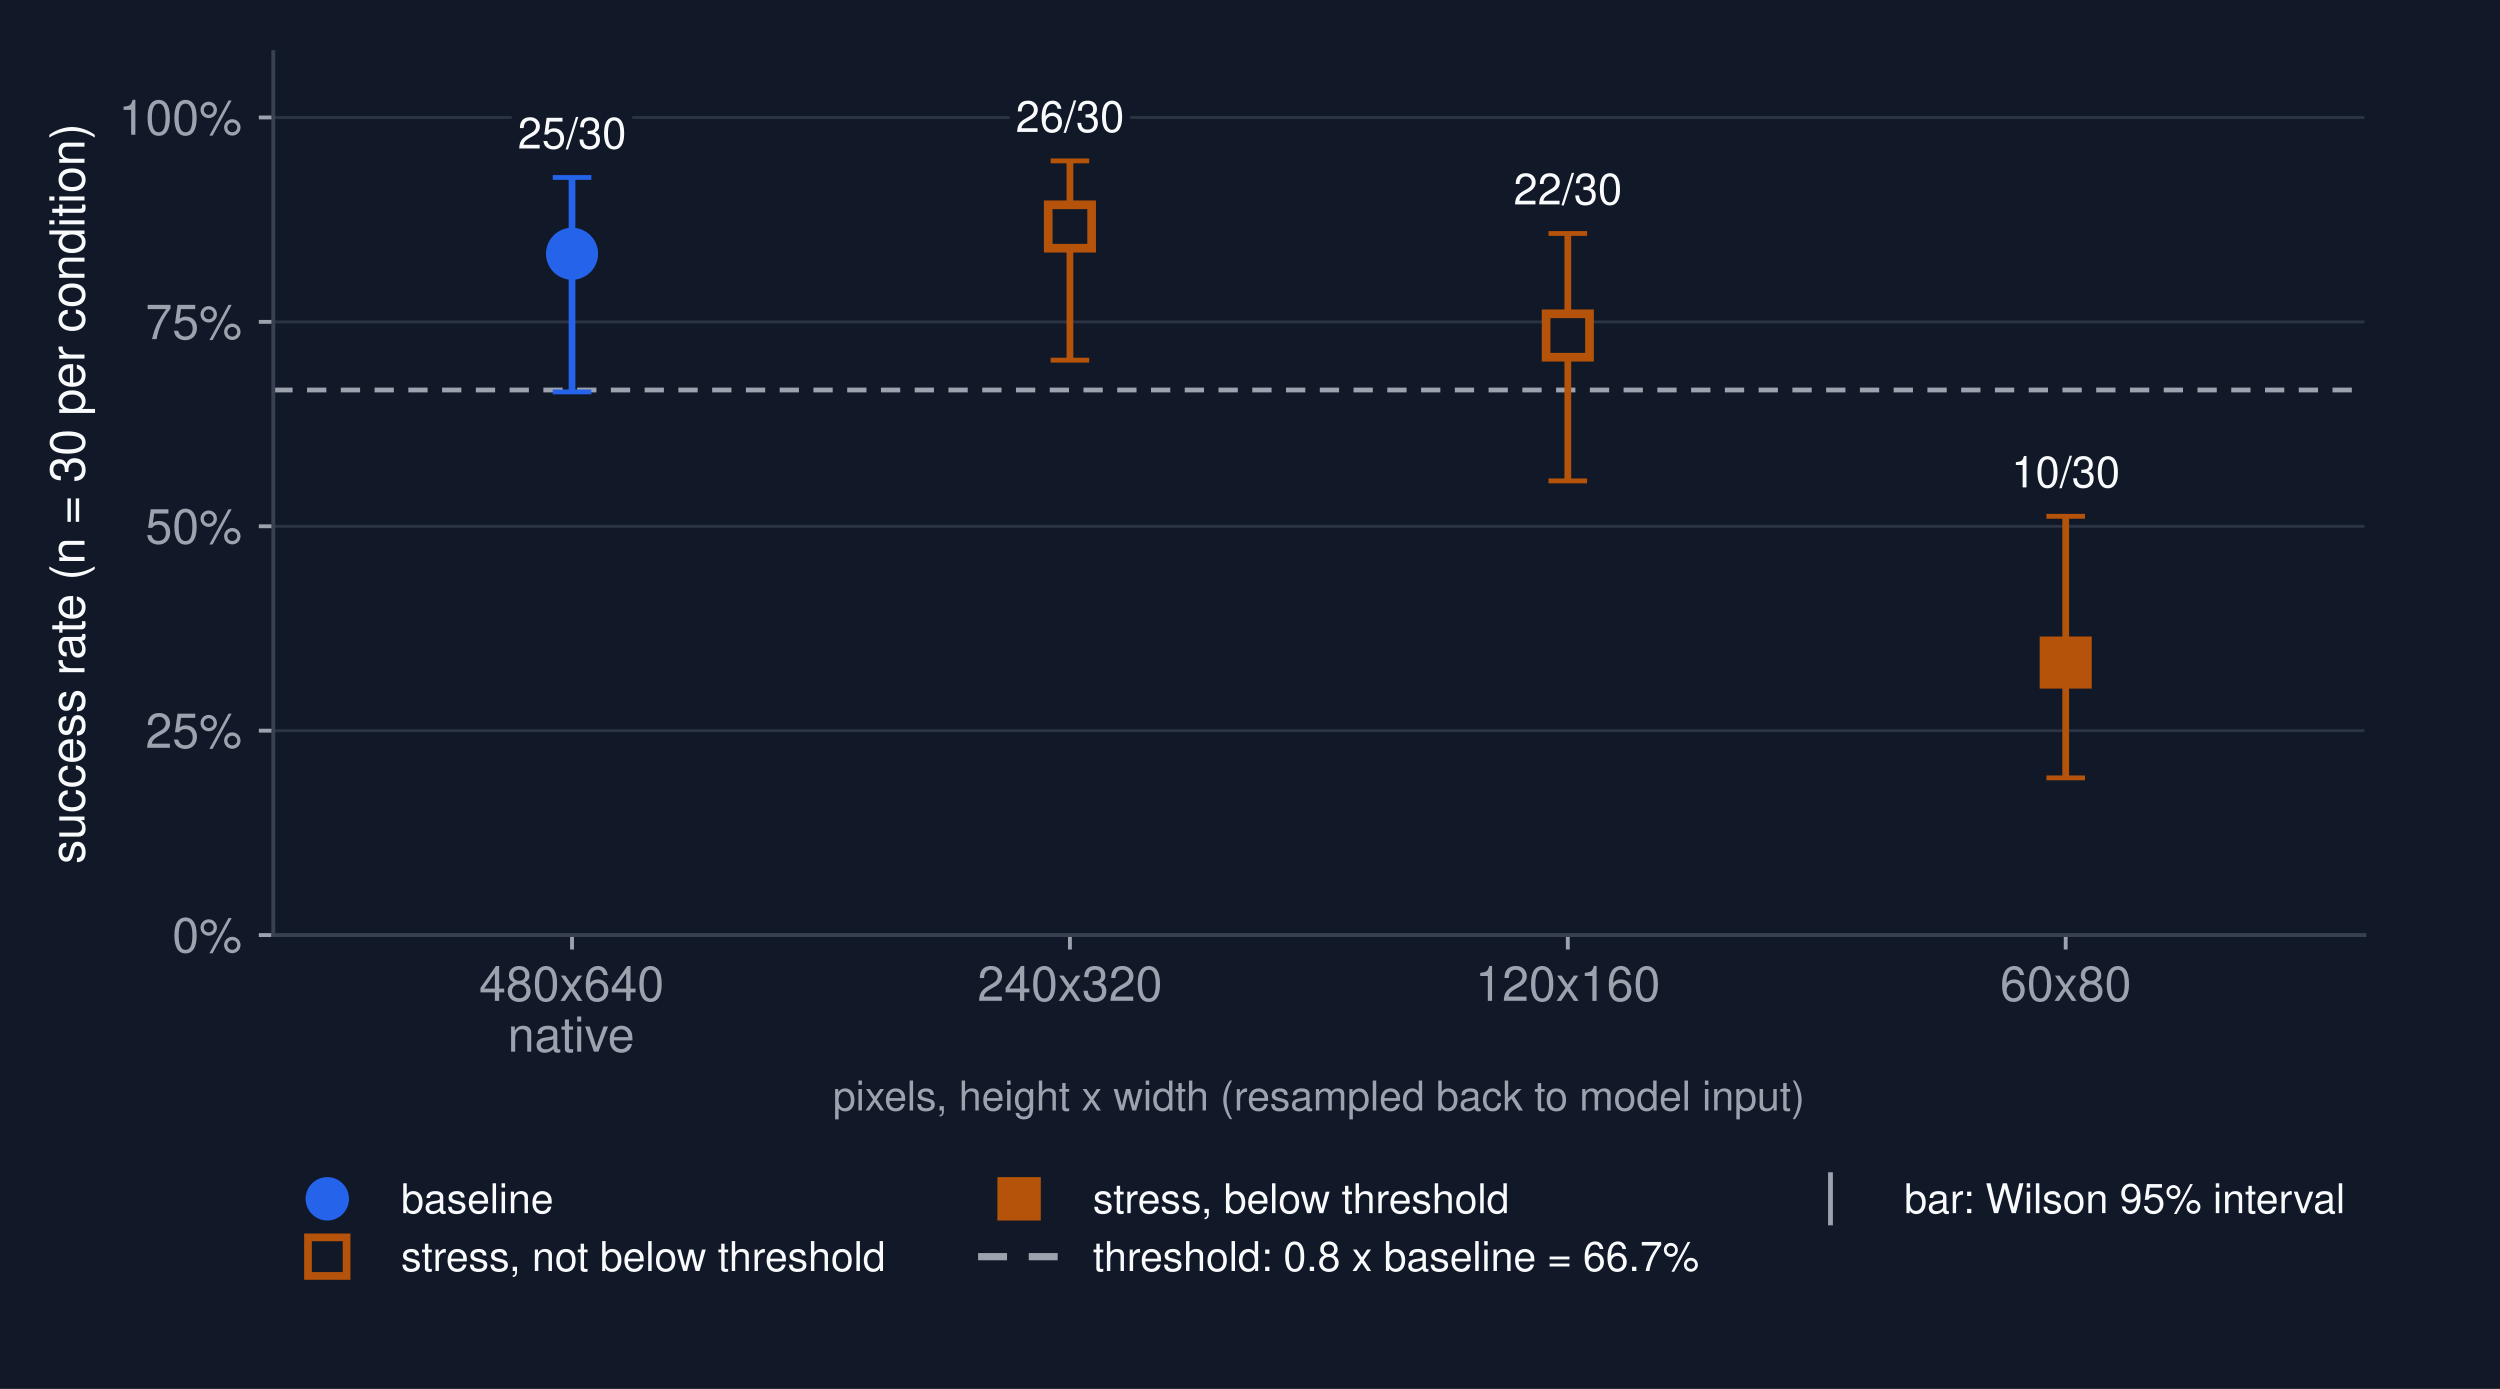
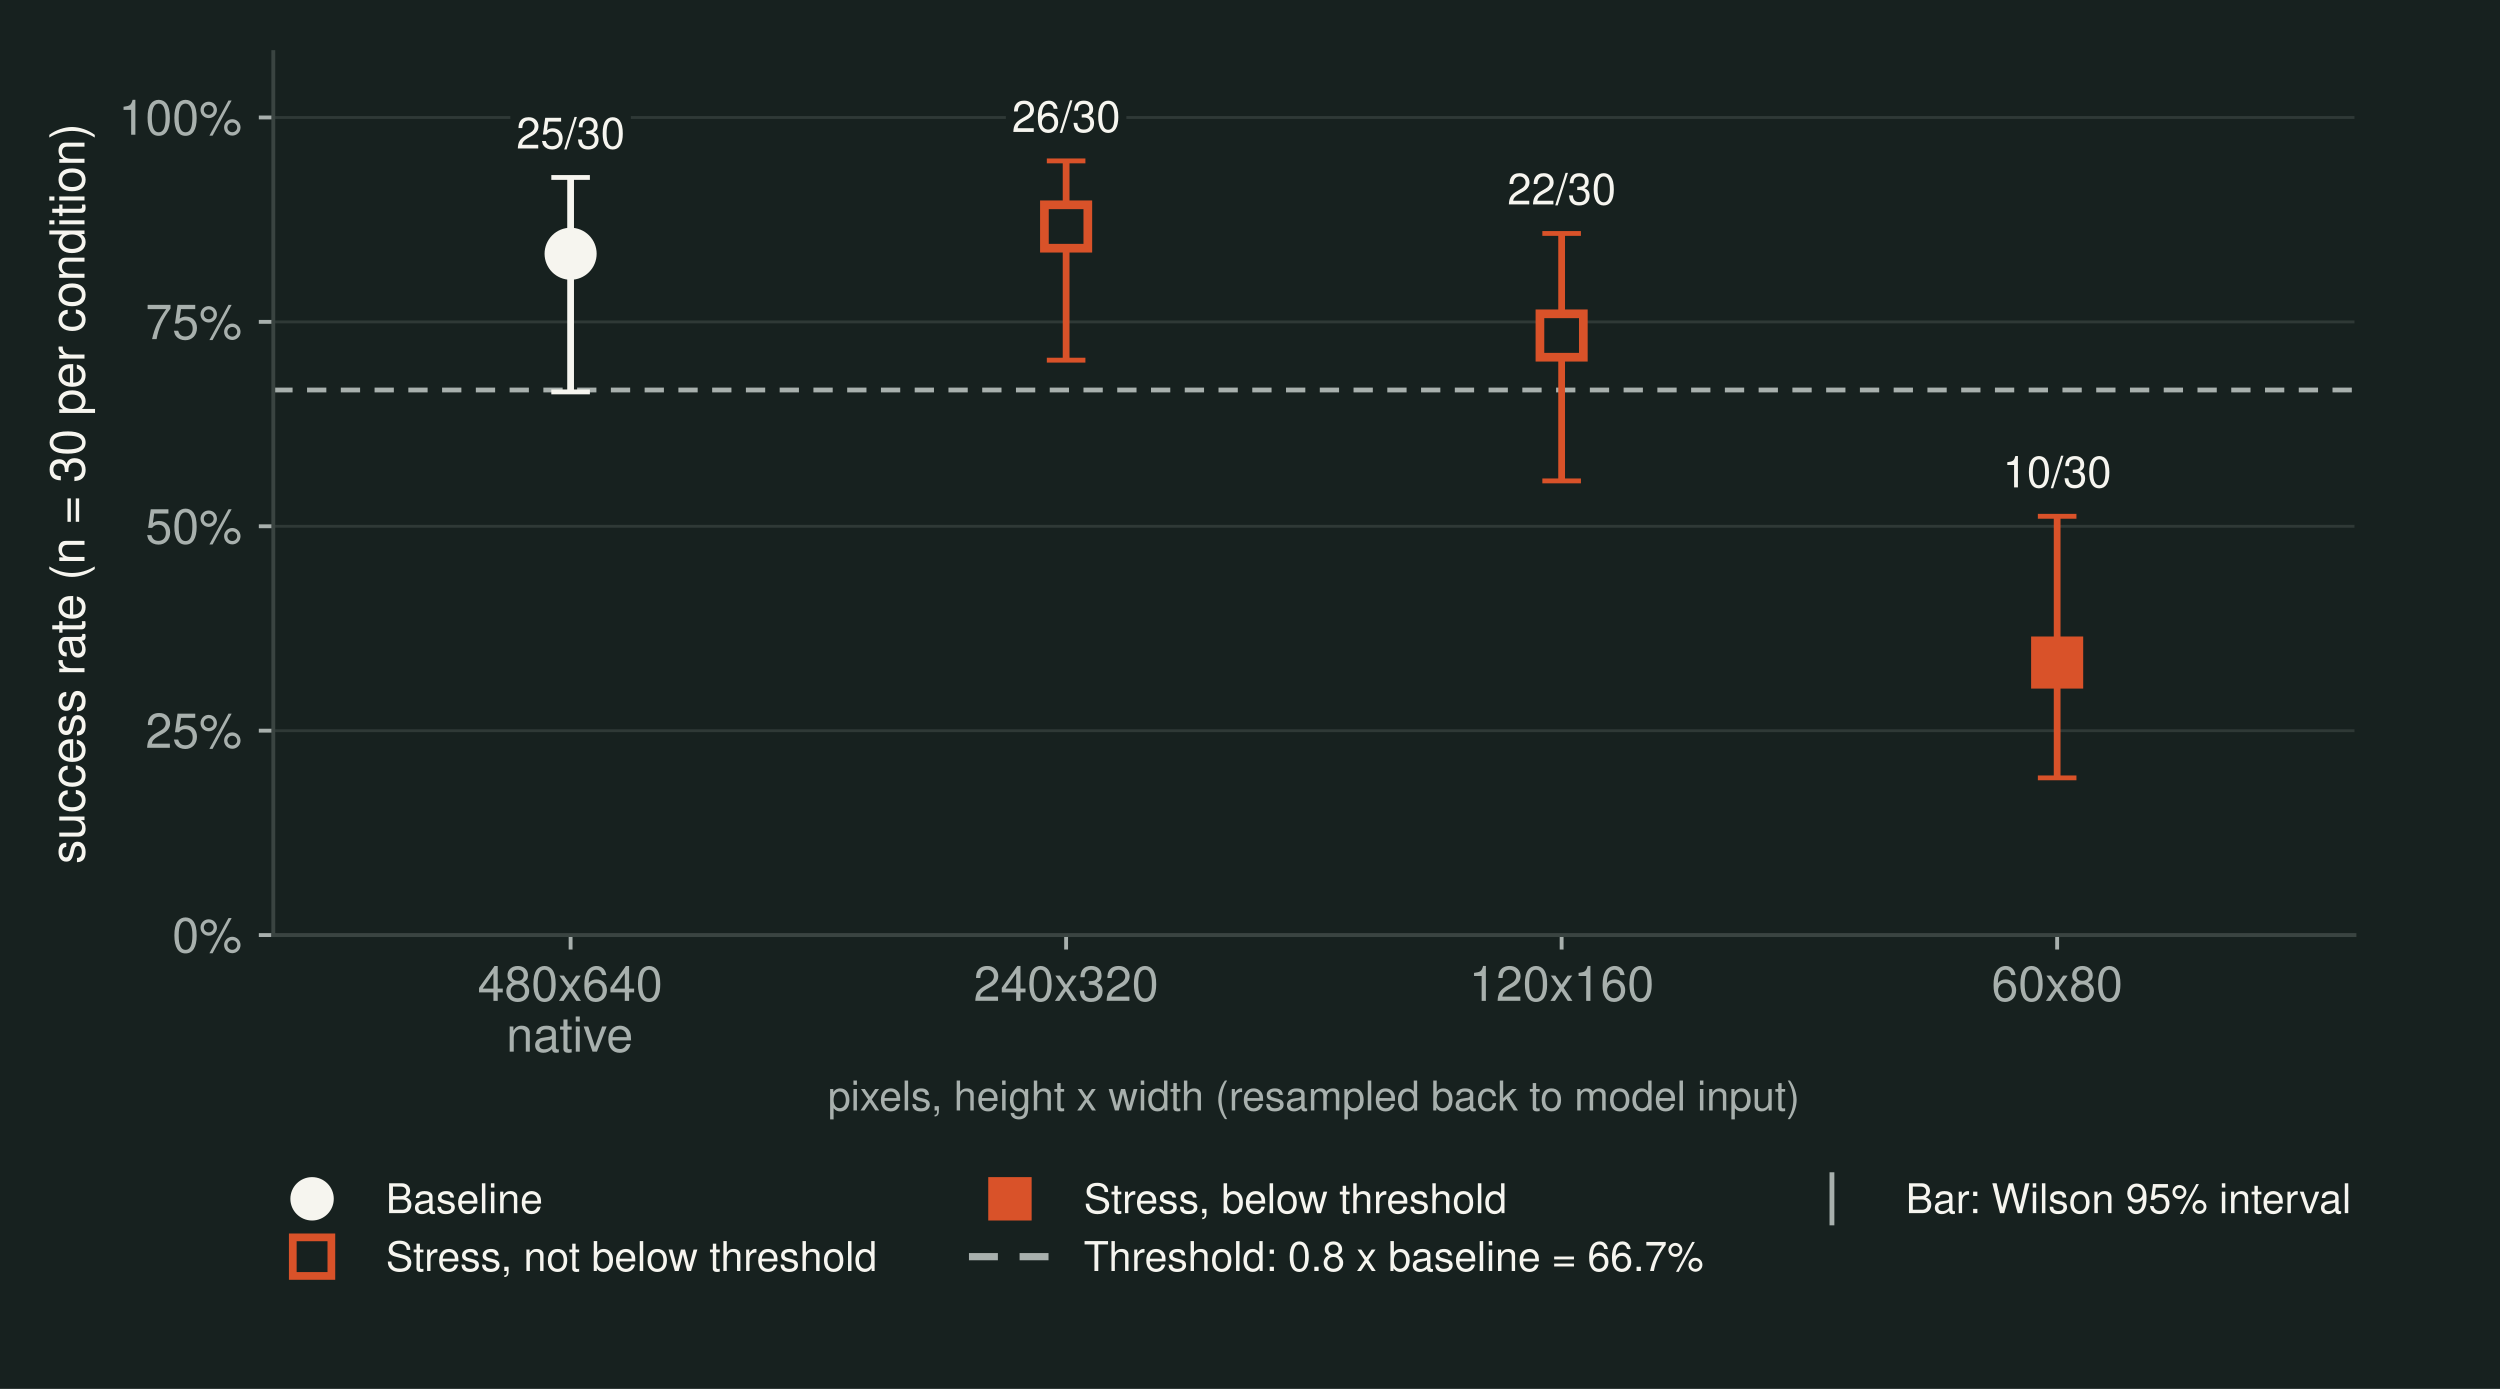
<svg xmlns="http://www.w3.org/2000/svg" xmlns:xlink="http://www.w3.org/1999/xlink" width="518.4pt" height="288pt" viewBox="0 0 518.4 288" version="1.1">
  <defs>
    <style type="text/css">*{stroke-linejoin: round; stroke-linecap: butt}</style>
  </defs>
  <g id="figure_1">
    <g id="patch_1">
-       <path d="M 0 288  L 518.4 288  L 518.4 0  L 0 0  z " style="fill: #111827" />
+       <path d="M 0 288  L 518.4 288  L 518.4 0  L 0 0  z " style="fill: #17211f" />
    </g>
    <g id="axes_1">
      <g id="patch_2">
-         <path d="M 56.67 193.898  L 490.29 193.898  L 490.29 10.8  L 56.67 10.8  z " style="fill: #111827" />
+         <path d="M 56.67 193.898  L 488.22 193.898  L 488.22 10.8  L 56.67 10.8  z " style="fill: #17211f" />
      </g>
      <g id="matplotlib.axis_1">
        <g id="xtick_1">
          <g id="line2d_1">
            <defs>
-               <path id="mce90287faa" d="M 0 0  L 0 3  " style="stroke: #9ca3af; stroke-width: 0.8" />
+               <path id="mc2c41bda7b" d="M 0 0  L 0 3  " style="stroke: #a8b0ad; stroke-width: 0.8" />
            </defs>
            <g>
-               <use xlink:href="#mce90287faa" x="118.616" y="193.898" style="fill: #9ca3af; stroke: #9ca3af; stroke-width: 0.8" />
+               <use xlink:href="#mc2c41bda7b" x="118.32" y="193.898" style="fill: #a8b0ad; stroke: #a8b0ad; stroke-width: 0.8" />
            </g>
          </g>
          <g id="text_1">
-             <text style="font-size: 10px; font-family: 'Helvetica Neue', 'Helvetica', 'Arial', 'DejaVu Sans', sans-serif; fill: #9ca3af" transform="translate(99.34775 207.5382)">480x640</text>
-             <text style="font-size: 10px; font-family: 'Helvetica Neue', 'Helvetica', 'Arial', 'DejaVu Sans', sans-serif; fill: #9ca3af" transform="translate(105.2806 218.0773)">native</text>
+             <text style="font-size: 10px; font-family: 'Helvetica Neue', 'Helvetica', 'Arial', 'DejaVu Sans', sans-serif; fill: #a8b0ad" transform="translate(99.05203 207.5382)">480x640</text>
+             <text style="font-size: 10px; font-family: 'Helvetica Neue', 'Helvetica', 'Arial', 'DejaVu Sans', sans-serif; fill: #a8b0ad" transform="translate(104.9848 218.0773)">native</text>
          </g>
        </g>
        <g id="xtick_2">
          <g id="line2d_2">
            <g>
-               <use xlink:href="#mce90287faa" x="221.859" y="193.898" style="fill: #9ca3af; stroke: #9ca3af; stroke-width: 0.8" />
+               <use xlink:href="#mc2c41bda7b" x="221.07" y="193.898" style="fill: #a8b0ad; stroke: #a8b0ad; stroke-width: 0.8" />
            </g>
          </g>
          <g id="text_2">
-             <text style="font-size: 10px; font-family: 'Helvetica Neue', 'Helvetica', 'Arial', 'DejaVu Sans', sans-serif; text-anchor: middle; fill: #9ca3af" x="221.859" y="207.538" transform="rotate(-0 221.8586 207.5382)">240x320</text>
+             <text style="font-size: 10px; font-family: 'Helvetica Neue', 'Helvetica', 'Arial', 'DejaVu Sans', sans-serif; text-anchor: middle; fill: #a8b0ad" x="221.07" y="207.538" transform="rotate(-0 221.07 207.5382)">240x320</text>
          </g>
        </g>
        <g id="xtick_3">
          <g id="line2d_3">
            <g>
-               <use xlink:href="#mce90287faa" x="325.101" y="193.898" style="fill: #9ca3af; stroke: #9ca3af; stroke-width: 0.8" />
+               <use xlink:href="#mc2c41bda7b" x="323.82" y="193.898" style="fill: #a8b0ad; stroke: #a8b0ad; stroke-width: 0.8" />
            </g>
          </g>
          <g id="text_3">
-             <text style="font-size: 10px; font-family: 'Helvetica Neue', 'Helvetica', 'Arial', 'DejaVu Sans', sans-serif; text-anchor: middle; fill: #9ca3af" x="325.101" y="207.538" transform="rotate(-0 325.1014 207.5382)">120x160</text>
+             <text style="font-size: 10px; font-family: 'Helvetica Neue', 'Helvetica', 'Arial', 'DejaVu Sans', sans-serif; text-anchor: middle; fill: #a8b0ad" x="323.82" y="207.538" transform="rotate(-0 323.82 207.5382)">120x160</text>
          </g>
        </g>
        <g id="xtick_4">
          <g id="line2d_4">
            <g>
-               <use xlink:href="#mce90287faa" x="428.344" y="193.898" style="fill: #9ca3af; stroke: #9ca3af; stroke-width: 0.8" />
+               <use xlink:href="#mc2c41bda7b" x="426.57" y="193.898" style="fill: #a8b0ad; stroke: #a8b0ad; stroke-width: 0.8" />
            </g>
          </g>
          <g id="text_4">
-             <text style="font-size: 10px; font-family: 'Helvetica Neue', 'Helvetica', 'Arial', 'DejaVu Sans', sans-serif; text-anchor: middle; fill: #9ca3af" x="428.344" y="207.538" transform="rotate(-0 428.3443 207.5382)">60x80</text>
+             <text style="font-size: 10px; font-family: 'Helvetica Neue', 'Helvetica', 'Arial', 'DejaVu Sans', sans-serif; text-anchor: middle; fill: #a8b0ad" x="426.57" y="207.538" transform="rotate(-0 426.57 207.5382)">60x80</text>
          </g>
        </g>
        <g id="text_5">
-           <text style="font-size: 8.5px; font-family: 'Helvetica Neue', 'Helvetica', 'Arial', 'DejaVu Sans', sans-serif; text-anchor: middle; fill: #9ca3af" x="273.48" y="230.261" transform="rotate(-0 273.48 230.2606)">pixels, height x width (resampled back to model input)</text>
+           <text style="font-size: 8.5px; font-family: 'Helvetica Neue', 'Helvetica', 'Arial', 'DejaVu Sans', sans-serif; text-anchor: middle; fill: #a8b0ad" x="272.445" y="230.261" transform="rotate(-0 272.445 230.2606)">pixels, height x width (resampled back to model input)</text>
        </g>
      </g>
      <g id="matplotlib.axis_2">
        <g id="ytick_1">
          <g id="line2d_5">
-             <path d="M 56.67 193.898  L 490.29 193.898  " clip-path="url(#p9b0ecbfd5b)" style="fill: none; stroke: #374151; stroke-opacity: 0.7; stroke-width: 0.6; stroke-linecap: square" />
+             <path d="M 56.67 193.898  L 488.22 193.898  " clip-path="url(#pf2805d2afb)" style="fill: none; stroke: #3a4441; stroke-opacity: 0.7; stroke-width: 0.6; stroke-linecap: square" />
          </g>
          <g id="line2d_6">
            <defs>
-               <path id="m73782f5414" d="M 0 0  L -3 0  " style="stroke: #9ca3af; stroke-width: 0.8" />
+               <path id="m6b0898b66c" d="M 0 0  L -3 0  " style="stroke: #a8b0ad; stroke-width: 0.8" />
            </defs>
            <g>
-               <use xlink:href="#m73782f5414" x="56.67" y="193.898" style="fill: #9ca3af; stroke: #9ca3af; stroke-width: 0.8" />
+               <use xlink:href="#m6b0898b66c" x="56.67" y="193.898" style="fill: #a8b0ad; stroke: #a8b0ad; stroke-width: 0.8" />
            </g>
          </g>
          <g id="text_6">
-             <text style="font-size: 10px; font-family: 'Helvetica Neue', 'Helvetica', 'Arial', 'DejaVu Sans', sans-serif; text-anchor: end; fill: #9ca3af" x="50.17" y="197.468" transform="rotate(-0 50.17 197.4679)">0%</text>
+             <text style="font-size: 10px; font-family: 'Helvetica Neue', 'Helvetica', 'Arial', 'DejaVu Sans', sans-serif; text-anchor: end; fill: #a8b0ad" x="50.17" y="197.468" transform="rotate(-0 50.17 197.4679)">0%</text>
          </g>
        </g>
        <g id="ytick_2">
          <g id="line2d_7">
-             <path d="M 56.67 151.514  L 490.29 151.514  " clip-path="url(#p9b0ecbfd5b)" style="fill: none; stroke: #374151; stroke-opacity: 0.7; stroke-width: 0.6; stroke-linecap: square" />
+             <path d="M 56.67 151.514  L 488.22 151.514  " clip-path="url(#pf2805d2afb)" style="fill: none; stroke: #3a4441; stroke-opacity: 0.7; stroke-width: 0.6; stroke-linecap: square" />
          </g>
          <g id="line2d_8">
            <g>
-               <use xlink:href="#m73782f5414" x="56.67" y="151.514" style="fill: #9ca3af; stroke: #9ca3af; stroke-width: 0.8" />
+               <use xlink:href="#m6b0898b66c" x="56.67" y="151.514" style="fill: #a8b0ad; stroke: #a8b0ad; stroke-width: 0.8" />
            </g>
          </g>
          <g id="text_7">
-             <text style="font-size: 10px; font-family: 'Helvetica Neue', 'Helvetica', 'Arial', 'DejaVu Sans', sans-serif; text-anchor: end; fill: #9ca3af" x="50.17" y="155.084" transform="rotate(-0 50.17 155.0842)">25%</text>
+             <text style="font-size: 10px; font-family: 'Helvetica Neue', 'Helvetica', 'Arial', 'DejaVu Sans', sans-serif; text-anchor: end; fill: #a8b0ad" x="50.17" y="155.084" transform="rotate(-0 50.17 155.0842)">25%</text>
          </g>
        </g>
        <g id="ytick_3">
          <g id="line2d_9">
-             <path d="M 56.67 109.13  L 490.29 109.13  " clip-path="url(#p9b0ecbfd5b)" style="fill: none; stroke: #374151; stroke-opacity: 0.7; stroke-width: 0.6; stroke-linecap: square" />
+             <path d="M 56.67 109.13  L 488.22 109.13  " clip-path="url(#pf2805d2afb)" style="fill: none; stroke: #3a4441; stroke-opacity: 0.7; stroke-width: 0.6; stroke-linecap: square" />
          </g>
          <g id="line2d_10">
            <g>
-               <use xlink:href="#m73782f5414" x="56.67" y="109.13" style="fill: #9ca3af; stroke: #9ca3af; stroke-width: 0.8" />
+               <use xlink:href="#m6b0898b66c" x="56.67" y="109.13" style="fill: #a8b0ad; stroke: #a8b0ad; stroke-width: 0.8" />
            </g>
          </g>
          <g id="text_8">
-             <text style="font-size: 10px; font-family: 'Helvetica Neue', 'Helvetica', 'Arial', 'DejaVu Sans', sans-serif; text-anchor: end; fill: #9ca3af" x="50.17" y="112.701" transform="rotate(-0 50.17 112.7005)">50%</text>
+             <text style="font-size: 10px; font-family: 'Helvetica Neue', 'Helvetica', 'Arial', 'DejaVu Sans', sans-serif; text-anchor: end; fill: #a8b0ad" x="50.17" y="112.701" transform="rotate(-0 50.17 112.7005)">50%</text>
          </g>
        </g>
        <g id="ytick_4">
          <g id="line2d_11">
-             <path d="M 56.67 66.746  L 490.29 66.746  " clip-path="url(#p9b0ecbfd5b)" style="fill: none; stroke: #374151; stroke-opacity: 0.7; stroke-width: 0.6; stroke-linecap: square" />
+             <path d="M 56.67 66.746  L 488.22 66.746  " clip-path="url(#pf2805d2afb)" style="fill: none; stroke: #3a4441; stroke-opacity: 0.7; stroke-width: 0.6; stroke-linecap: square" />
          </g>
          <g id="line2d_12">
            <g>
-               <use xlink:href="#m73782f5414" x="56.67" y="66.746" style="fill: #9ca3af; stroke: #9ca3af; stroke-width: 0.8" />
+               <use xlink:href="#m6b0898b66c" x="56.67" y="66.746" style="fill: #a8b0ad; stroke: #a8b0ad; stroke-width: 0.8" />
            </g>
          </g>
          <g id="text_9">
-             <text style="font-size: 10px; font-family: 'Helvetica Neue', 'Helvetica', 'Arial', 'DejaVu Sans', sans-serif; text-anchor: end; fill: #9ca3af" x="50.17" y="70.317" transform="rotate(-0 50.17 70.3168)">75%</text>
+             <text style="font-size: 10px; font-family: 'Helvetica Neue', 'Helvetica', 'Arial', 'DejaVu Sans', sans-serif; text-anchor: end; fill: #a8b0ad" x="50.17" y="70.317" transform="rotate(-0 50.17 70.3168)">75%</text>
          </g>
        </g>
        <g id="ytick_5">
          <g id="line2d_13">
-             <path d="M 56.67 24.363  L 490.29 24.363  " clip-path="url(#p9b0ecbfd5b)" style="fill: none; stroke: #374151; stroke-opacity: 0.7; stroke-width: 0.6; stroke-linecap: square" />
+             <path d="M 56.67 24.363  L 488.22 24.363  " clip-path="url(#pf2805d2afb)" style="fill: none; stroke: #3a4441; stroke-opacity: 0.7; stroke-width: 0.6; stroke-linecap: square" />
          </g>
          <g id="line2d_14">
            <g>
-               <use xlink:href="#m73782f5414" x="56.67" y="24.363" style="fill: #9ca3af; stroke: #9ca3af; stroke-width: 0.8" />
+               <use xlink:href="#m6b0898b66c" x="56.67" y="24.363" style="fill: #a8b0ad; stroke: #a8b0ad; stroke-width: 0.8" />
            </g>
          </g>
          <g id="text_10">
-             <text style="font-size: 10px; font-family: 'Helvetica Neue', 'Helvetica', 'Arial', 'DejaVu Sans', sans-serif; text-anchor: end; fill: #9ca3af" x="50.17" y="27.933" transform="rotate(-0 50.17 27.9331)">100%</text>
+             <text style="font-size: 10px; font-family: 'Helvetica Neue', 'Helvetica', 'Arial', 'DejaVu Sans', sans-serif; text-anchor: end; fill: #a8b0ad" x="50.17" y="27.933" transform="rotate(-0 50.17 27.9331)">100%</text>
          </g>
        </g>
        <g id="text_11">
-           <text style="font-size: 10px; font-family: 'Helvetica Neue', 'Helvetica', 'Arial', 'DejaVu Sans', sans-serif; text-anchor: middle; fill: #f8fafc" x="17.522" y="102.349" transform="rotate(-90 17.52156 102.3488)">success rate (n = 30 per condition)</text>
+           <text style="font-size: 10px; font-family: 'Helvetica Neue', 'Helvetica', 'Arial', 'DejaVu Sans', sans-serif; text-anchor: middle; fill: #f6f5ef" x="17.522" y="102.349" transform="rotate(-90 17.52156 102.3488)">success rate (n = 30 per condition)</text>
        </g>
      </g>
      <g id="line2d_15">
-         <path d="M 56.67 80.874  L 490.29 80.874  " clip-path="url(#p9b0ecbfd5b)" style="fill: none; stroke-dasharray: 4,3; stroke-dashoffset: 0; stroke: #9ca3af" />
+         <path d="M 56.67 80.874  L 488.22 80.874  " clip-path="url(#pf2805d2afb)" style="fill: none; stroke-dasharray: 4,3; stroke-dashoffset: 0; stroke: #a8b0ad" />
      </g>
      <g id="LineCollection_1">
-         <path d="M 118.616 81.266  L 118.616 36.801  " clip-path="url(#p9b0ecbfd5b)" style="fill: none; stroke: #2563eb; stroke-width: 1.4" />
+         <path d="M 118.32 81.266  L 118.32 36.801  " clip-path="url(#pf2805d2afb)" style="fill: none; stroke: #f6f5ef; stroke-width: 1.4" />
      </g>
      <g id="line2d_16">
        <defs>
-           <path id="m6fc3dcf2f7" d="M 4 0  L -4 -0  " style="stroke: #2563eb" />
-         </defs>
-         <g clip-path="url(#p9b0ecbfd5b)">
-           <use xlink:href="#m6fc3dcf2f7" x="118.616" y="81.266" style="fill: #1f77b4; stroke: #2563eb" />
+           <path id="m2b64db4c84" d="M 4 0  L -4 -0  " style="stroke: #f6f5ef" />
+         </defs>
+         <g clip-path="url(#pf2805d2afb)">
+           <use xlink:href="#m2b64db4c84" x="118.32" y="81.266" style="fill: #1f77b4; stroke: #f6f5ef" />
        </g>
      </g>
      <g id="line2d_17">
-         <g clip-path="url(#p9b0ecbfd5b)">
-           <use xlink:href="#m6fc3dcf2f7" x="118.616" y="36.801" style="fill: #1f77b4; stroke: #2563eb" />
+         <g clip-path="url(#pf2805d2afb)">
+           <use xlink:href="#m2b64db4c84" x="118.32" y="36.801" style="fill: #1f77b4; stroke: #f6f5ef" />
        </g>
      </g>
      <g id="line2d_18">
        <defs>
-           <path id="m44b142923c" d="M 0 4.5  C 1.193 4.5 2.338 4.026 3.182 3.182  C 4.026 2.338 4.5 1.193 4.5 0  C 4.5 -1.193 4.026 -2.338 3.182 -3.182  C 2.338 -4.026 1.193 -4.5 0 -4.5  C -1.193 -4.5 -2.338 -4.026 -3.182 -3.182  C -4.026 -2.338 -4.5 -1.193 -4.5 0  C -4.5 1.193 -4.026 2.338 -3.182 3.182  C -2.338 4.026 -1.193 4.5 0 4.5  z " style="stroke: #2563eb; stroke-width: 1.8" />
-         </defs>
-         <g clip-path="url(#p9b0ecbfd5b)">
-           <use xlink:href="#m44b142923c" x="118.616" y="52.619" style="fill: #2563eb; stroke: #2563eb; stroke-width: 1.8" />
+           <path id="m468cc6b592" d="M 0 4.5  C 1.193 4.5 2.338 4.026 3.182 3.182  C 4.026 2.338 4.5 1.193 4.5 0  C 4.5 -1.193 4.026 -2.338 3.182 -3.182  C 2.338 -4.026 1.193 -4.5 0 -4.5  C -1.193 -4.5 -2.338 -4.026 -3.182 -3.182  C -4.026 -2.338 -4.5 -1.193 -4.5 0  C -4.5 1.193 -4.026 2.338 -3.182 3.182  C -2.338 4.026 -1.193 4.5 0 4.5  z " style="stroke: #f6f5ef; stroke-width: 1.8" />
+         </defs>
+         <g clip-path="url(#pf2805d2afb)">
+           <use xlink:href="#m468cc6b592" x="118.32" y="52.619" style="fill: #f6f5ef; stroke: #f6f5ef; stroke-width: 1.8" />
        </g>
      </g>
      <g id="LineCollection_2">
-         <path d="M 221.859 74.683  L 221.859 33.364  " clip-path="url(#p9b0ecbfd5b)" style="fill: none; stroke: #b45309; stroke-width: 1.4" />
+         <path d="M 221.07 74.683  L 221.07 33.364  " clip-path="url(#pf2805d2afb)" style="fill: none; stroke: #d95229; stroke-width: 1.4" />
      </g>
      <g id="line2d_19">
        <defs>
-           <path id="m9e03931a04" d="M 4 0  L -4 -0  " style="stroke: #b45309" />
-         </defs>
-         <g clip-path="url(#p9b0ecbfd5b)">
-           <use xlink:href="#m9e03931a04" x="221.859" y="74.683" style="fill: #1f77b4; stroke: #b45309" />
+           <path id="ma403d8acb5" d="M 4 0  L -4 -0  " style="stroke: #d95229" />
+         </defs>
+         <g clip-path="url(#pf2805d2afb)">
+           <use xlink:href="#ma403d8acb5" x="221.07" y="74.683" style="fill: #1f77b4; stroke: #d95229" />
        </g>
      </g>
      <g id="line2d_20">
-         <g clip-path="url(#p9b0ecbfd5b)">
-           <use xlink:href="#m9e03931a04" x="221.859" y="33.364" style="fill: #1f77b4; stroke: #b45309" />
+         <g clip-path="url(#pf2805d2afb)">
+           <use xlink:href="#ma403d8acb5" x="221.07" y="33.364" style="fill: #1f77b4; stroke: #d95229" />
        </g>
      </g>
      <g id="line2d_21">
        <defs>
-           <path id="ma42c87529c" d="M -4.5 4.5  L 4.5 4.5  L 4.5 -4.5  L -4.5 -4.5  z " style="stroke: #b45309; stroke-width: 1.8; stroke-linejoin: miter" />
-         </defs>
-         <g clip-path="url(#p9b0ecbfd5b)">
-           <use xlink:href="#ma42c87529c" x="221.859" y="46.967" style="fill: #111827; stroke: #b45309; stroke-width: 1.8; stroke-linejoin: miter" />
+           <path id="mff75fc95c3" d="M -4.5 4.5  L 4.5 4.5  L 4.5 -4.5  L -4.5 -4.5  z " style="stroke: #d95229; stroke-width: 1.8; stroke-linejoin: miter" />
+         </defs>
+         <g clip-path="url(#pf2805d2afb)">
+           <use xlink:href="#mff75fc95c3" x="221.07" y="46.967" style="fill: #17211f; stroke: #d95229; stroke-width: 1.8; stroke-linejoin: miter" />
        </g>
      </g>
      <g id="LineCollection_3">
-         <path d="M 325.101 99.718  L 325.101 48.407  " clip-path="url(#p9b0ecbfd5b)" style="fill: none; stroke: #b45309; stroke-width: 1.4" />
+         <path d="M 323.82 99.718  L 323.82 48.407  " clip-path="url(#pf2805d2afb)" style="fill: none; stroke: #d95229; stroke-width: 1.4" />
      </g>
      <g id="line2d_22">
-         <g clip-path="url(#p9b0ecbfd5b)">
-           <use xlink:href="#m9e03931a04" x="325.101" y="99.718" style="fill: #1f77b4; stroke: #b45309" />
+         <g clip-path="url(#pf2805d2afb)">
+           <use xlink:href="#ma403d8acb5" x="323.82" y="99.718" style="fill: #1f77b4; stroke: #d95229" />
        </g>
      </g>
      <g id="line2d_23">
-         <g clip-path="url(#p9b0ecbfd5b)">
-           <use xlink:href="#m9e03931a04" x="325.101" y="48.407" style="fill: #1f77b4; stroke: #b45309" />
+         <g clip-path="url(#pf2805d2afb)">
+           <use xlink:href="#ma403d8acb5" x="323.82" y="48.407" style="fill: #1f77b4; stroke: #d95229" />
        </g>
      </g>
      <g id="line2d_24">
-         <g clip-path="url(#p9b0ecbfd5b)">
-           <use xlink:href="#ma42c87529c" x="325.101" y="69.572" style="fill: #111827; stroke: #b45309; stroke-width: 1.8; stroke-linejoin: miter" />
+         <g clip-path="url(#pf2805d2afb)">
+           <use xlink:href="#mff75fc95c3" x="323.82" y="69.572" style="fill: #17211f; stroke: #d95229; stroke-width: 1.8; stroke-linejoin: miter" />
        </g>
      </g>
      <g id="LineCollection_4">
-         <path d="M 428.344 161.295  L 428.344 107.062  " clip-path="url(#p9b0ecbfd5b)" style="fill: none; stroke: #b45309; stroke-width: 1.4" />
+         <path d="M 426.57 161.295  L 426.57 107.062  " clip-path="url(#pf2805d2afb)" style="fill: none; stroke: #d95229; stroke-width: 1.4" />
      </g>
      <g id="line2d_25">
-         <g clip-path="url(#p9b0ecbfd5b)">
-           <use xlink:href="#m9e03931a04" x="428.344" y="161.295" style="fill: #1f77b4; stroke: #b45309" />
+         <g clip-path="url(#pf2805d2afb)">
+           <use xlink:href="#ma403d8acb5" x="426.57" y="161.295" style="fill: #1f77b4; stroke: #d95229" />
        </g>
      </g>
      <g id="line2d_26">
-         <g clip-path="url(#p9b0ecbfd5b)">
-           <use xlink:href="#m9e03931a04" x="428.344" y="107.062" style="fill: #1f77b4; stroke: #b45309" />
+         <g clip-path="url(#pf2805d2afb)">
+           <use xlink:href="#ma403d8acb5" x="426.57" y="107.062" style="fill: #1f77b4; stroke: #d95229" />
        </g>
      </g>
      <g id="line2d_27">
        <defs>
-           <path id="m9f45a87092" d="M -4.5 4.5  L 4.5 4.5  L 4.5 -4.5  L -4.5 -4.5  z " style="stroke: #b45309; stroke-width: 1.8; stroke-linejoin: miter" />
-         </defs>
-         <g clip-path="url(#p9b0ecbfd5b)">
-           <use xlink:href="#m9f45a87092" x="428.344" y="137.386" style="fill: #b45309; stroke: #b45309; stroke-width: 1.8; stroke-linejoin: miter" />
+           <path id="ma30e1ef4e6" d="M -4.5 4.5  L 4.5 4.5  L 4.5 -4.5  L -4.5 -4.5  z " style="stroke: #d95229; stroke-width: 1.8; stroke-linejoin: miter" />
+         </defs>
+         <g clip-path="url(#pf2805d2afb)">
+           <use xlink:href="#ma30e1ef4e6" x="426.57" y="137.386" style="fill: #d95229; stroke: #d95229; stroke-width: 1.8; stroke-linejoin: miter" />
        </g>
      </g>
      <g id="patch_3">
-         <path d="M 56.67 193.898  L 56.67 10.8  " style="fill: none; stroke: #374151; stroke-width: 0.8; stroke-linejoin: miter; stroke-linecap: square" />
+         <path d="M 56.67 193.898  L 56.67 10.8  " style="fill: none; stroke: #3a4441; stroke-width: 0.8; stroke-linejoin: miter; stroke-linecap: square" />
      </g>
      <g id="patch_4">
-         <path d="M 56.67 193.898  L 490.29 193.898  " style="fill: none; stroke: #374151; stroke-width: 0.8; stroke-linejoin: miter; stroke-linecap: square" />
+         <path d="M 56.67 193.898  L 488.22 193.898  " style="fill: none; stroke: #3a4441; stroke-width: 0.8; stroke-linejoin: miter; stroke-linecap: square" />
      </g>
      <g id="text_12">
        <g id="patch_5">
-           <path d="M 106.12 33.564  L 131.111 33.564  L 131.111 23.384  L 106.12 23.384  z " style="fill: #111827" />
-         </g>
-         <text style="font-size: 9px; font-family: 'Helvetica Neue', 'Helvetica', 'Arial', 'DejaVu Sans', sans-serif; text-anchor: middle; fill: #f8fafc" x="118.616" y="30.801" transform="rotate(-0 118.6157 30.80078)">25/30</text>
+           <path d="M 105.825 33.564  L 130.815 33.564  L 130.815 23.384  L 105.825 23.384  z " style="fill: #17211f" />
+         </g>
+         <text style="font-size: 9px; font-family: 'Helvetica Neue', 'Helvetica', 'Arial', 'DejaVu Sans', sans-serif; text-anchor: middle; fill: #f6f5ef" x="118.32" y="30.801" transform="rotate(-0 118.32 30.80078)">25/30</text>
      </g>
      <g id="text_13">
        <g id="patch_6">
-           <path d="M 209.363 30.128  L 234.354 30.128  L 234.354 19.948  L 209.363 19.948  z " style="fill: #111827" />
-         </g>
-         <text style="font-size: 9px; font-family: 'Helvetica Neue', 'Helvetica', 'Arial', 'DejaVu Sans', sans-serif; text-anchor: middle; fill: #f8fafc" x="221.859" y="27.364" transform="rotate(-0 221.8586 27.3645)">26/30</text>
+           <path d="M 208.575 30.128  L 233.565 30.128  L 233.565 19.948  L 208.575 19.948  z " style="fill: #17211f" />
+         </g>
+         <text style="font-size: 9px; font-family: 'Helvetica Neue', 'Helvetica', 'Arial', 'DejaVu Sans', sans-serif; text-anchor: middle; fill: #f6f5ef" x="221.07" y="27.364" transform="rotate(-0 221.07 27.3645)">26/30</text>
      </g>
      <g id="text_14">
        <g id="patch_7">
-           <path d="M 312.606 45.171  L 337.597 45.171  L 337.597 34.991  L 312.606 34.991  z " style="fill: #111827" />
-         </g>
-         <text style="font-size: 9px; font-family: 'Helvetica Neue', 'Helvetica', 'Arial', 'DejaVu Sans', sans-serif; text-anchor: middle; fill: #f8fafc" x="325.101" y="42.407" transform="rotate(-0 325.1014 42.40734)">22/30</text>
+           <path d="M 311.325 45.171  L 336.315 45.171  L 336.315 34.991  L 311.325 34.991  z " style="fill: #17211f" />
+         </g>
+         <text style="font-size: 9px; font-family: 'Helvetica Neue', 'Helvetica', 'Arial', 'DejaVu Sans', sans-serif; text-anchor: middle; fill: #f6f5ef" x="323.82" y="42.407" transform="rotate(-0 323.82 42.40734)">22/30</text>
      </g>
      <g id="text_15">
        <g id="patch_8">
-           <path d="M 415.849 103.825  L 440.84 103.825  L 440.84 93.645  L 415.849 93.645  z " style="fill: #111827" />
-         </g>
-         <text style="font-size: 9px; font-family: 'Helvetica Neue', 'Helvetica', 'Arial', 'DejaVu Sans', sans-serif; text-anchor: middle; fill: #f8fafc" x="428.344" y="101.062" transform="rotate(-0 428.3443 101.062)">10/30</text>
+           <path d="M 414.075 103.825  L 439.065 103.825  L 439.065 93.645  L 414.075 93.645  z " style="fill: #17211f" />
+         </g>
+         <text style="font-size: 9px; font-family: 'Helvetica Neue', 'Helvetica', 'Arial', 'DejaVu Sans', sans-serif; text-anchor: middle; fill: #f6f5ef" x="426.57" y="101.062" transform="rotate(-0 426.57 101.062)">10/30</text>
      </g>
      <g id="legend_1">
        <g id="line2d_28">
          <defs>
-             <path id="m25a2189eb6" d="M 0 4  C 1.061 4 2.078 3.579 2.828 2.828  C 3.579 2.078 4 1.061 4 0  C 4 -1.061 3.579 -2.078 2.828 -2.828  C 2.078 -3.579 1.061 -4 0 -4  C -1.061 -4 -2.078 -3.579 -2.828 -2.828  C -3.579 -2.078 -4 -1.061 -4 0  C -4 1.061 -3.579 2.078 -2.828 2.828  C -2.078 3.579 -1.061 4 0 4  z " style="stroke: #2563eb" />
+             <path id="me5a4210a44" d="M 0 4  C 1.061 4 2.078 3.579 2.828 2.828  C 3.579 2.078 4 1.061 4 0  C 4 -1.061 3.579 -2.078 2.828 -2.828  C 2.078 -3.579 1.061 -4 0 -4  C -1.061 -4 -2.078 -3.579 -2.828 -2.828  C -3.579 -2.078 -4 -1.061 -4 0  C -4 1.061 -3.579 2.078 -2.828 2.828  C -2.078 3.579 -1.061 4 0 4  z " style="stroke: #f6f5ef" />
          </defs>
          <g>
-             <use xlink:href="#m25a2189eb6" x="67.867" y="248.586" style="fill: #2563eb; stroke: #2563eb" />
+             <use xlink:href="#me5a4210a44" x="64.711" y="248.586" style="fill: #f6f5ef; stroke: #f6f5ef" />
          </g>
        </g>
        <g id="text_16">
-           <text style="font-size: 8.5px; font-family: 'Helvetica Neue', 'Helvetica', 'Arial', 'DejaVu Sans', sans-serif; text-anchor: start; fill: #f8fafc" x="83.167" y="251.561" transform="rotate(-0 83.16699 251.5606)">baseline</text>
+           <text style="font-size: 8.5px; font-family: 'Helvetica Neue', 'Helvetica', 'Arial', 'DejaVu Sans', sans-serif; text-anchor: start; fill: #f6f5ef" x="80.011" y="251.561" transform="rotate(-0 80.01098 251.5606)">Baseline</text>
        </g>
        <g id="line2d_29">
          <defs>
-             <path id="mf5ad36865e" d="M -4 4  L 4 4  L 4 -4  L -4 -4  z " style="stroke: #b45309; stroke-width: 1.6; stroke-linejoin: miter" />
+             <path id="m28b1308ec6" d="M -4 4  L 4 4  L 4 -4  L -4 -4  z " style="stroke: #d95229; stroke-width: 1.6; stroke-linejoin: miter" />
          </defs>
          <g>
-             <use xlink:href="#mf5ad36865e" x="67.867" y="260.58" style="fill: #111827; stroke: #b45309; stroke-width: 1.6; stroke-linejoin: miter" />
+             <use xlink:href="#m28b1308ec6" x="64.711" y="260.58" style="fill: #17211f; stroke: #d95229; stroke-width: 1.6; stroke-linejoin: miter" />
          </g>
        </g>
        <g id="text_17">
-           <text style="font-size: 8.5px; font-family: 'Helvetica Neue', 'Helvetica', 'Arial', 'DejaVu Sans', sans-serif; text-anchor: start; fill: #f8fafc" x="83.167" y="263.555" transform="rotate(-0 83.16699 263.5549)">stress, not below threshold</text>
+           <text style="font-size: 8.5px; font-family: 'Helvetica Neue', 'Helvetica', 'Arial', 'DejaVu Sans', sans-serif; text-anchor: start; fill: #f6f5ef" x="80.011" y="263.555" transform="rotate(-0 80.01098 263.5549)">Stress, not below threshold</text>
        </g>
        <g id="line2d_30">
          <defs>
-             <path id="me3cb766ae5" d="M -4 4  L 4 4  L 4 -4  L -4 -4  z " style="stroke: #b45309; stroke-linejoin: miter" />
+             <path id="m79986f89b3" d="M -4 4  L 4 4  L 4 -4  L -4 -4  z " style="stroke: #d95229; stroke-linejoin: miter" />
          </defs>
          <g>
-             <use xlink:href="#me3cb766ae5" x="211.32" y="248.586" style="fill: #b45309; stroke: #b45309; stroke-linejoin: miter" />
+             <use xlink:href="#m79986f89b3" x="209.422" y="248.586" style="fill: #d95229; stroke: #d95229; stroke-linejoin: miter" />
          </g>
        </g>
        <g id="text_18">
-           <text style="font-size: 8.5px; font-family: 'Helvetica Neue', 'Helvetica', 'Arial', 'DejaVu Sans', sans-serif; text-anchor: start; fill: #f8fafc" x="226.62" y="251.561" transform="rotate(-0 226.6204 251.5606)">stress, below threshold</text>
+           <text style="font-size: 8.5px; font-family: 'Helvetica Neue', 'Helvetica', 'Arial', 'DejaVu Sans', sans-serif; text-anchor: start; fill: #f6f5ef" x="224.722" y="251.561" transform="rotate(-0 224.7221 251.5606)">Stress, below threshold</text>
        </g>
        <g id="line2d_31">
-           <path d="M 202.82 260.58  L 211.32 260.58  L 219.82 260.58  " style="fill: none; stroke-dasharray: 6,4.5; stroke-dashoffset: 0; stroke: #9ca3af; stroke-width: 1.5" />
+           <path d="M 200.922 260.58  L 209.422 260.58  L 217.922 260.58  " style="fill: none; stroke-dasharray: 6,4.5; stroke-dashoffset: 0; stroke: #a8b0ad; stroke-width: 1.5" />
        </g>
        <g id="text_19">
-           <text style="font-size: 8.5px; font-family: 'Helvetica Neue', 'Helvetica', 'Arial', 'DejaVu Sans', sans-serif; text-anchor: start; fill: #f8fafc" x="226.62" y="263.555" transform="rotate(-0 226.6204 263.5549)">threshold: 0.8 x baseline = 66.7%</text>
+           <text style="font-size: 8.5px; font-family: 'Helvetica Neue', 'Helvetica', 'Arial', 'DejaVu Sans', sans-serif; text-anchor: start; fill: #f6f5ef" x="224.722" y="263.555" transform="rotate(-0 224.7221 263.5549)">Threshold: 0.8 x baseline = 66.7%</text>
        </g>
        <g id="line2d_32">
          <defs>
-             <path id="maec5091b81" d="M 0 5.5  L 0 -5.5  " style="stroke: #9ca3af" />
+             <path id="m1882f1762a" d="M 0 5.5  L 0 -5.5  " style="stroke: #a8b0ad" />
          </defs>
          <g>
-             <use xlink:href="#maec5091b81" x="379.569" y="248.586" style="fill: #9ca3af; stroke: #9ca3af" />
+             <use xlink:href="#m1882f1762a" x="379.872" y="248.586" style="fill: #a8b0ad; stroke: #a8b0ad" />
          </g>
        </g>
        <g id="text_20">
-           <text style="font-size: 8.5px; font-family: 'Helvetica Neue', 'Helvetica', 'Arial', 'DejaVu Sans', sans-serif; text-anchor: start; fill: #f8fafc" x="394.869" y="251.561" transform="rotate(-0 394.8686 251.5606)">bar: Wilson 95% interval</text>
+           <text style="font-size: 8.5px; font-family: 'Helvetica Neue', 'Helvetica', 'Arial', 'DejaVu Sans', sans-serif; text-anchor: start; fill: #f6f5ef" x="395.172" y="251.561" transform="rotate(-0 395.1724 251.5606)">Bar: Wilson 95% interval</text>
        </g>
      </g>
    </g>
  </g>
  <defs>
-     <clipPath id="p9b0ecbfd5b">
-       <rect x="56.67" y="10.8" width="433.62" height="183.098" />
+     <clipPath id="pf2805d2afb">
+       <rect x="56.67" y="10.8" width="431.55" height="183.098" />
    </clipPath>
  </defs>
</svg>
